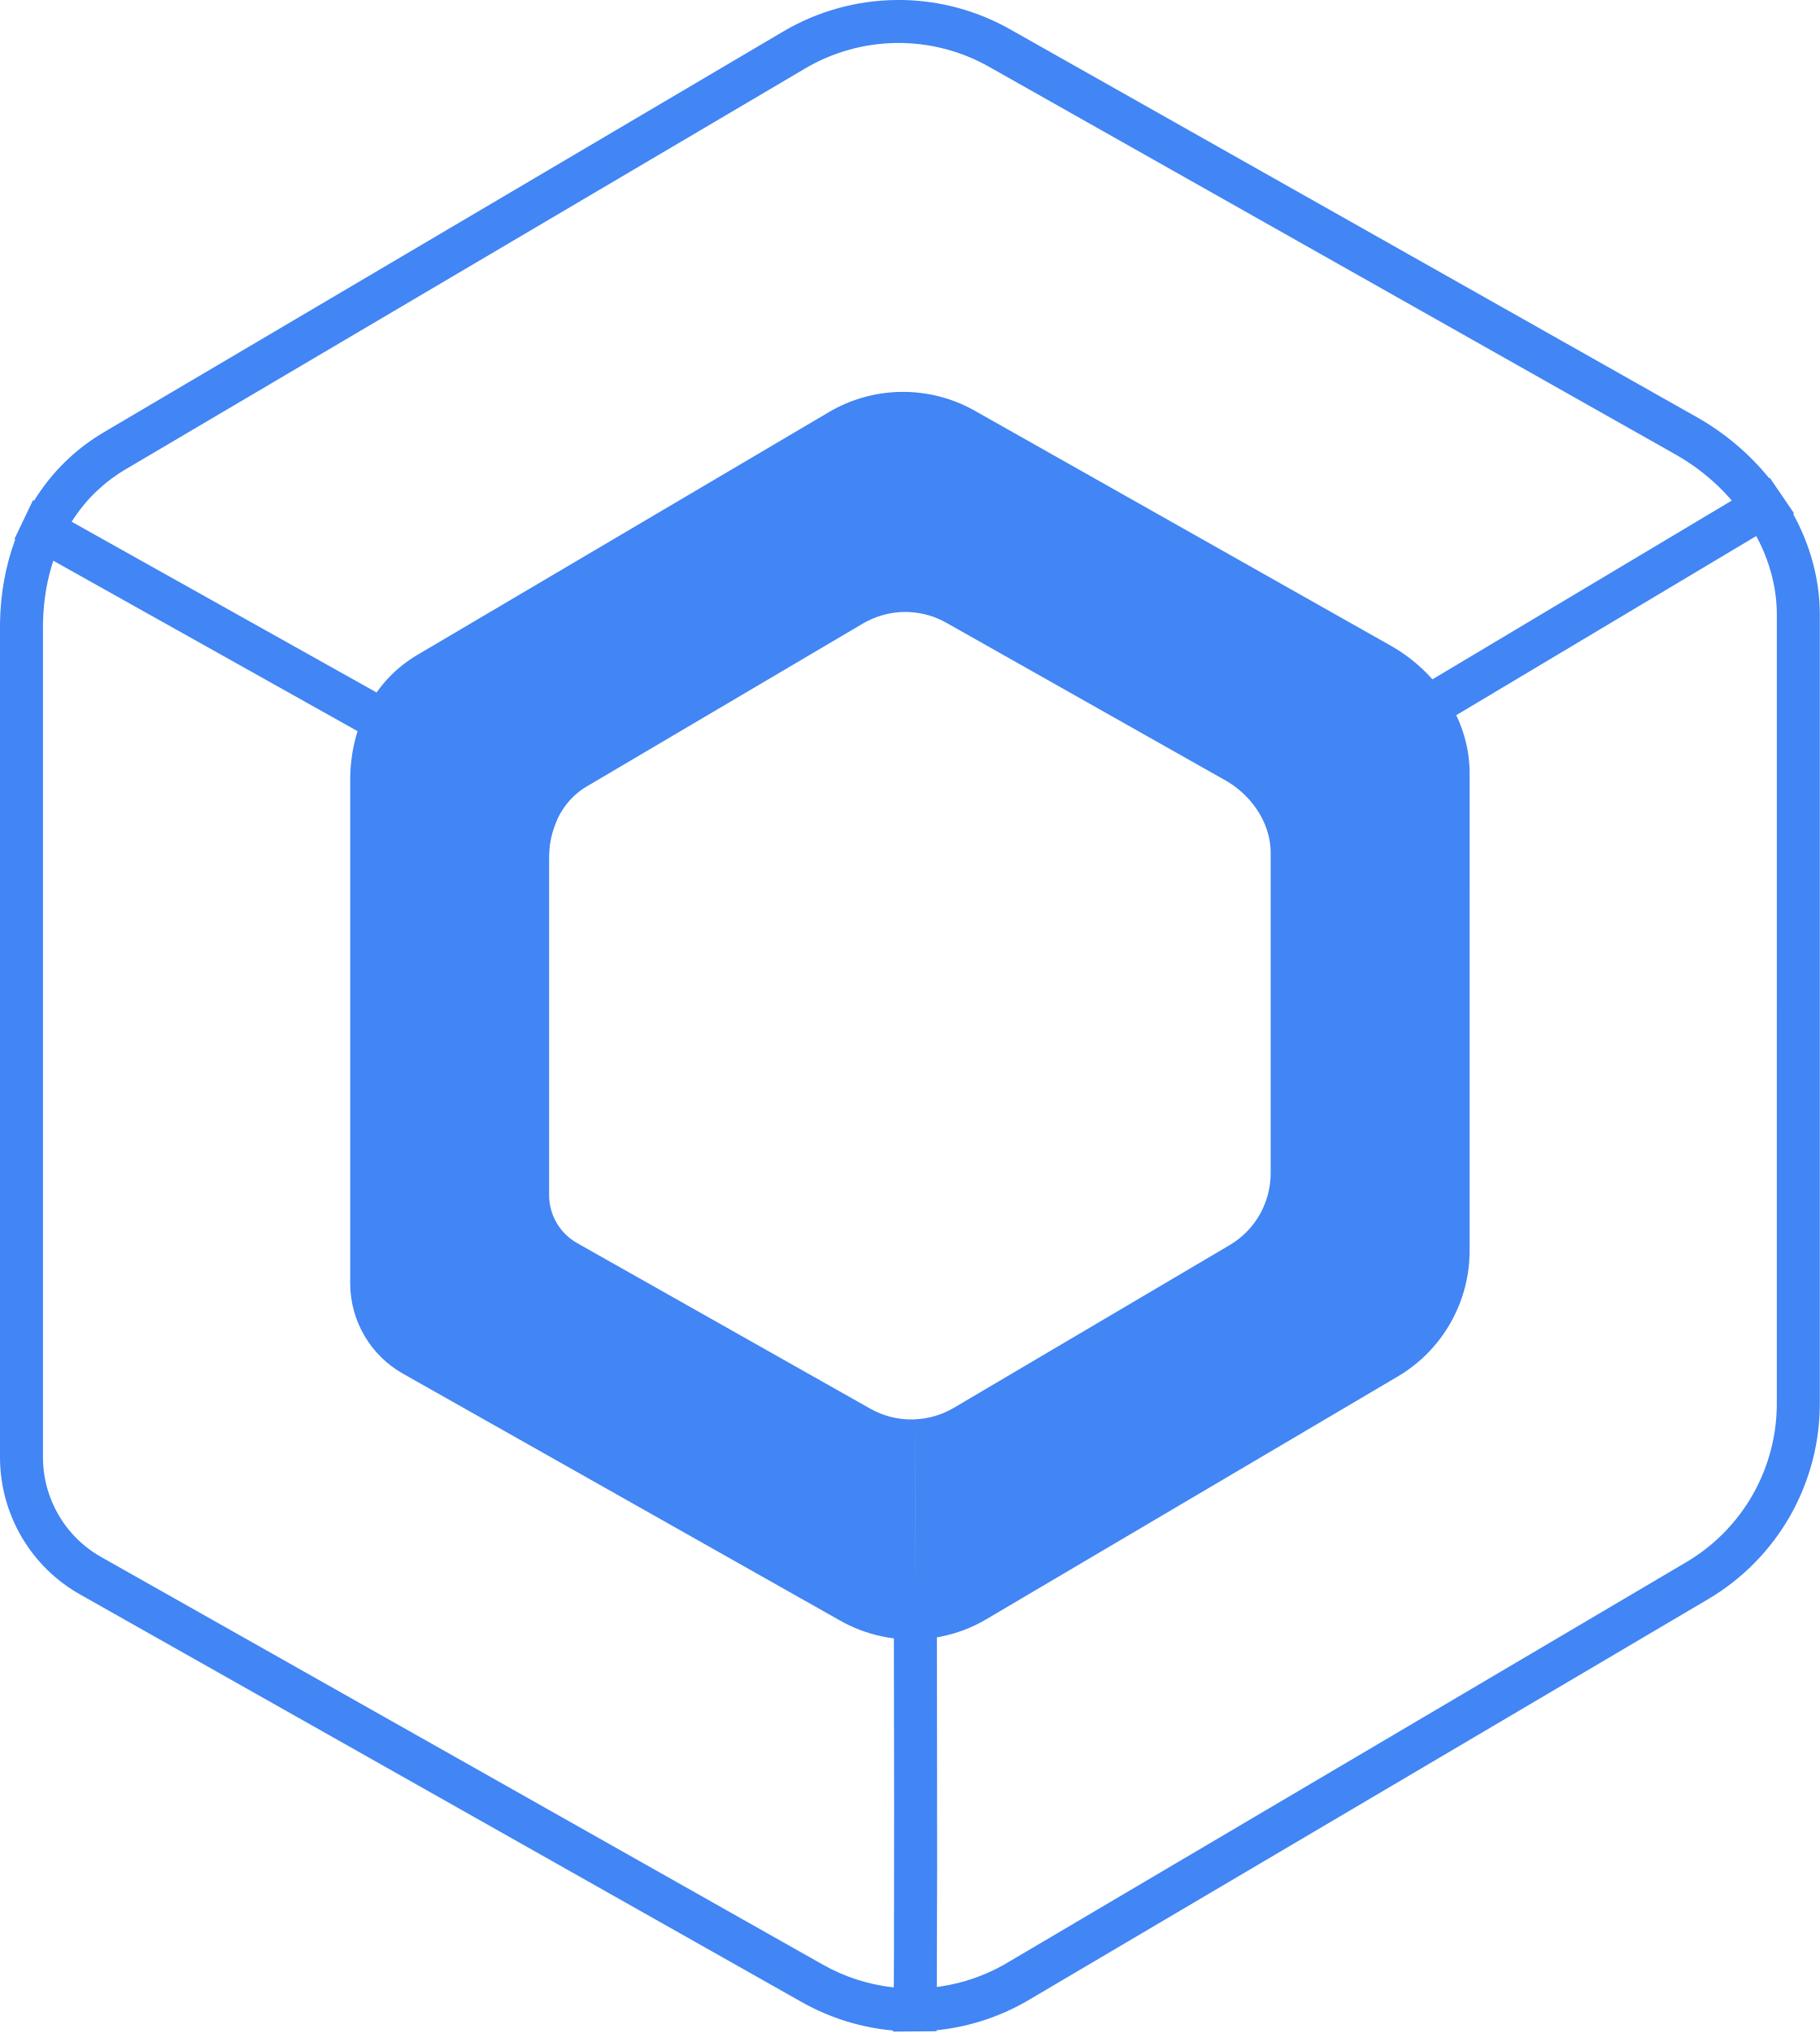
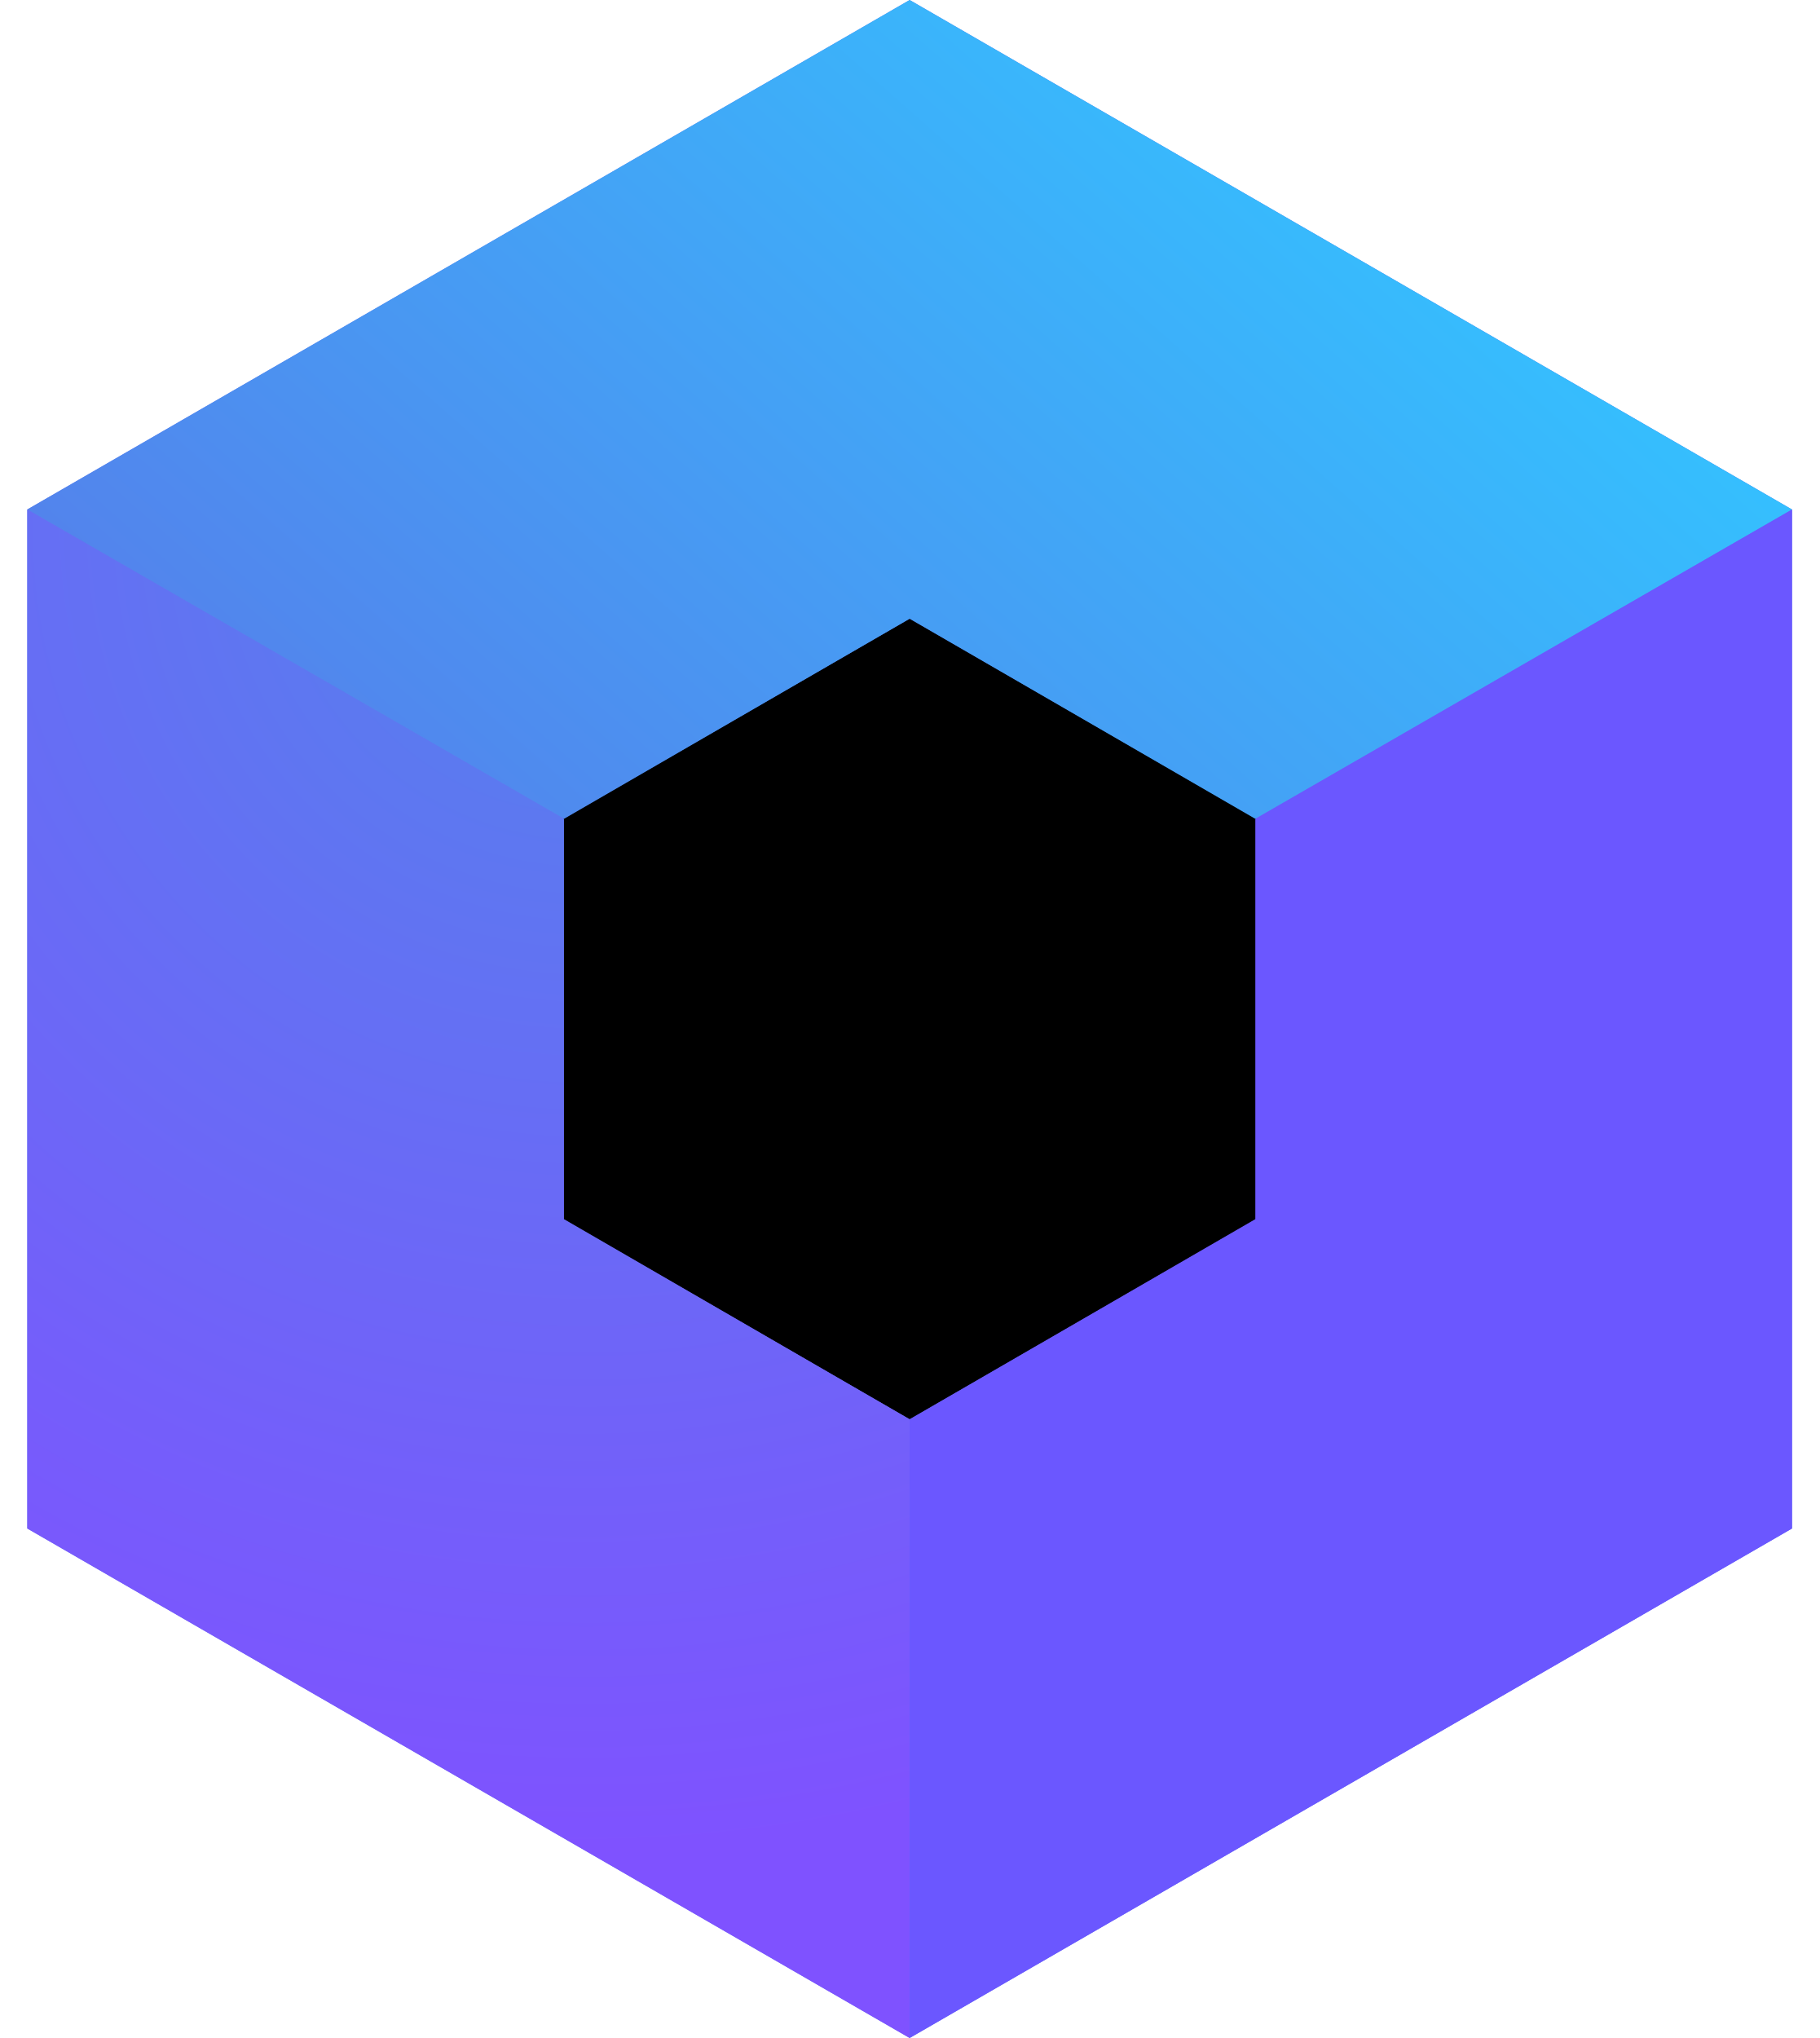
- <svg xmlns="http://www.w3.org/2000/svg" width="256px" height="286px" viewBox="0 0 256 286" version="1.1" preserveAspectRatio="xMidYMid">
-   <g>
-     <path d="M126.936,0 C132.249,0.09 137.462,1.506 142.101,4.126 L238.728,58.7 C242.621,60.901 246.094,63.839 248.879,67.281 L248.974,67.224 L250.413,69.336 L250.583,69.578 L252.381,72.228 L252.253,72.305 C254.639,76.652 255.952,81.396 256,86.222 L256,197.163 C256.051,202.765 254.628,208.283 251.872,213.166 C249.116,218.046 245.125,222.115 240.298,224.964 L144.719,281.357 C140.736,283.711 136.313,285.148 131.751,285.613 L131.75,285.755 L125.637,285.804 L125.64,285.653 C121.136,285.248 116.755,283.89 112.794,281.655 L11.269,224.309 C4.372,220.426 0.079,213.148 0,205.196 L0,87.707 C0.057,83.563 0.779,79.564 2.146,75.886 L2.032,75.821 L4.648,70.354 L4.796,70.436 C7.231,66.49 10.532,63.217 14.596,60.816 L110.177,4.433 C115.001,1.583 120.492,0.054 126.098,0 L126.936,0 Z M7.499,78.882 L7.285,79.562 C6.434,82.377 6.014,85.418 6.046,88.588 L6.046,205.166 C6.103,210.928 9.224,216.219 14.239,219.042 L115.767,276.39 C118.784,278.093 122.103,279.168 125.523,279.563 L125.734,279.583 L125.758,274.651 L125.779,253.965 L125.746,230.483 L125.609,230.47 C123.512,230.193 121.467,229.593 119.547,228.689 L118.833,228.336 L118.202,227.993 L56.695,193.252 C54.459,191.991 52.595,190.164 51.292,187.955 C49.988,185.748 49.289,183.234 49.263,180.637 L49.263,110.022 C49.241,107.775 49.523,105.585 50.104,103.52 L50.3,102.859 L7.499,78.882 Z M247.057,75.409 L204.857,100.612 L204.95,100.805 C205.992,103.053 206.601,105.446 206.717,107.89 L206.736,108.558 L206.734,175.758 C206.769,179.363 205.853,182.913 204.08,186.05 C202.308,189.189 199.741,191.806 196.636,193.638 L138.735,227.801 C136.732,228.985 134.554,229.807 132.293,230.251 L131.796,230.34 L131.805,235.118 L131.827,262.796 L131.786,279.052 L131.78,279.522 L132.684,279.394 C135.571,278.923 138.364,277.968 140.946,276.549 L141.645,276.151 L237.225,219.757 C241.138,217.447 244.373,214.149 246.607,210.194 C248.841,206.235 249.995,201.762 249.951,197.192 L249.953,86.251 C249.919,82.824 249.055,79.399 247.457,76.18 L247.057,75.409 Z M124,86.585 C123.086,86.855 122.206,87.237 121.385,87.721 L82.572,110.617 C81.443,111.282 80.452,112.156 79.651,113.19 C79.337,113.595 79.056,114.021 78.804,114.464 C78.679,114.688 78.56,114.913 78.448,115.145 L78.239,115.665 C77.756,116.815 77.435,118.045 77.309,119.336 C77.264,119.83 77.241,120.33 77.246,120.836 L77.246,168.192 C77.26,169.555 77.632,170.892 78.325,172.068 C79.017,173.242 80.008,174.214 81.197,174.882 L122.426,198.171 C124.215,199.181 126.239,199.705 128.292,199.687 L128.732,199.67 L128.735,212.42 L128.763,224.584 L128.734,199.668 C130.648,199.586 132.513,199.035 134.166,198.061 L172.979,175.161 C174.753,174.114 176.221,172.619 177.234,170.825 C177.397,170.537 177.541,170.241 177.679,169.939 C178.398,168.37 178.765,166.665 178.751,164.94 L178.752,119.879 C178.744,119.058 178.634,118.252 178.435,117.471 C178.304,116.949 178.131,116.438 177.924,115.94 C177.821,115.693 177.707,115.448 177.587,115.208 C177.444,114.923 177.287,114.646 177.123,114.373 L176.946,114.089 L176.763,113.808 C176.481,113.395 176.175,112.997 175.847,112.62 C174.856,111.479 173.677,110.516 172.361,109.769 L133.122,87.609 C131.552,86.721 129.798,86.208 127.996,86.108 C126.647,86.035 125.295,86.196 124,86.585 Z M126.157,6.046 C121.612,6.089 117.162,7.329 113.25,9.64 L17.67,66.022 C14.761,67.741 12.353,70.019 10.492,72.761 L10.076,73.396 L52.975,97.415 L53.421,96.809 C54.718,95.117 56.296,93.66 58.129,92.488 L58.693,92.142 L116.596,57.982 C119.699,56.148 123.231,55.164 126.836,55.129 C130.441,55.094 133.991,56.01 137.129,57.783 L195.668,90.849 C197.685,91.989 199.525,93.438 201.11,95.136 L201.504,95.571 L243.62,70.417 L243.157,69.89 C241.219,67.745 238.942,65.869 236.441,64.365 L235.754,63.963 L139.128,9.391 C135.169,7.155 130.695,6 126.157,6.046 Z" fill="#4285F4" />
-   </g>
+ <svg xmlns="http://www.w3.org/2000/svg" width="50" height="56" viewBox="0 0 50 56" fill="none">
+   <path d="M49.25 14V42L25 56L0.75 42V14L25 0L49.25 14Z" fill="#6075F2" />
+   <path d="M25 17L34.526 22.5V33.5L25 39L15.474 33.5V22.5L25 17Z" fill="black" />
+   <path d="M15.5 22.5L25 17L34.5 22.5L49.25 14L25 0L0.75 14L15.5 22.5Z" fill="url(#paint0_linear_5_9)" />
+   <path d="M25 39L15.5 33.5V22.5L0.75 14V42L25 56V39Z" fill="url(#paint1_radial_5_9)" />
+   <path d="M34.5 22.5V33.5L25 39V56L49.25 42V14L34.5 22.5Z" fill="#6B57FF" />
+   <defs>
+     <linearGradient id="paint0_linear_5_9" x1="37.172" y1="0.377" x2="10.973" y2="30.035" gradientUnits="userSpaceOnUse">
+       <stop stop-color="#33C3FF" />
+       <stop offset="0.878" stop-color="#5383EC" />
+     </linearGradient>
+     <radialGradient id="paint1_radial_5_9" cx="0" cy="0" r="1" gradientUnits="userSpaceOnUse" gradientTransform="translate(16.1306 14.4412) scale(42.1315 42.1318)">
+       <stop stop-color="#5383EC" />
+       <stop offset="0.867" stop-color="#7F52FF" />
+     </radialGradient>
+   </defs>
</svg>
